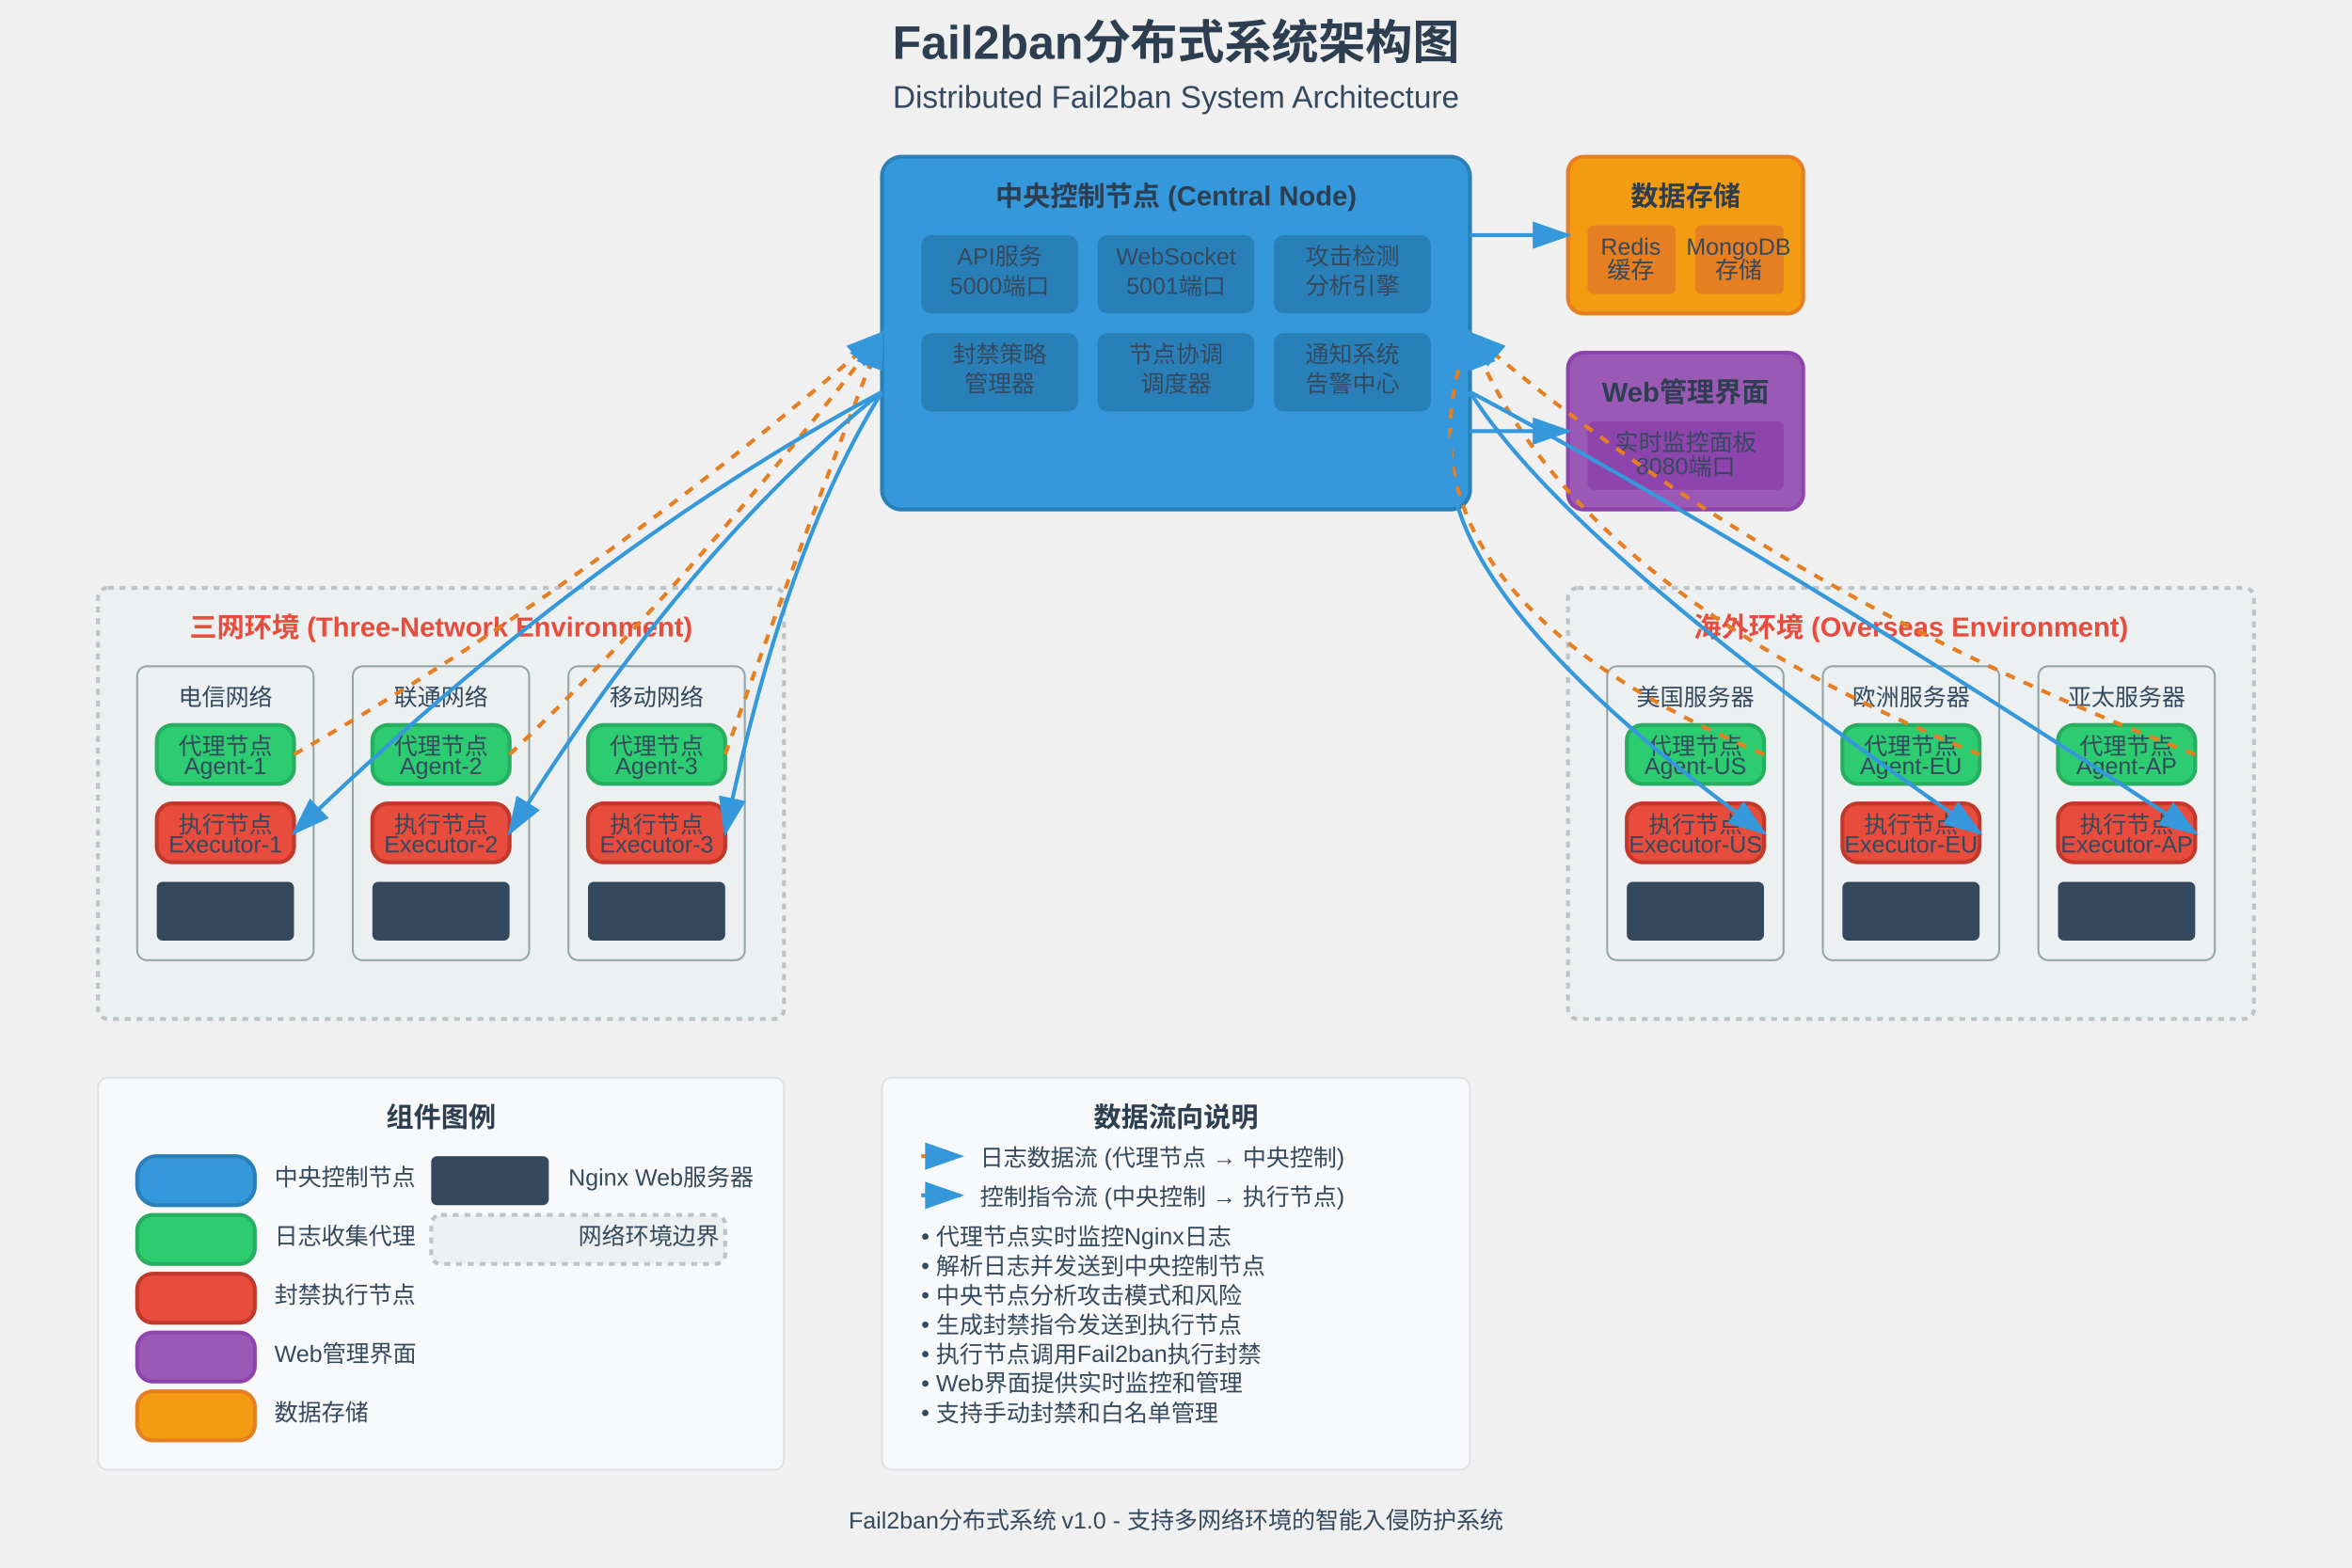
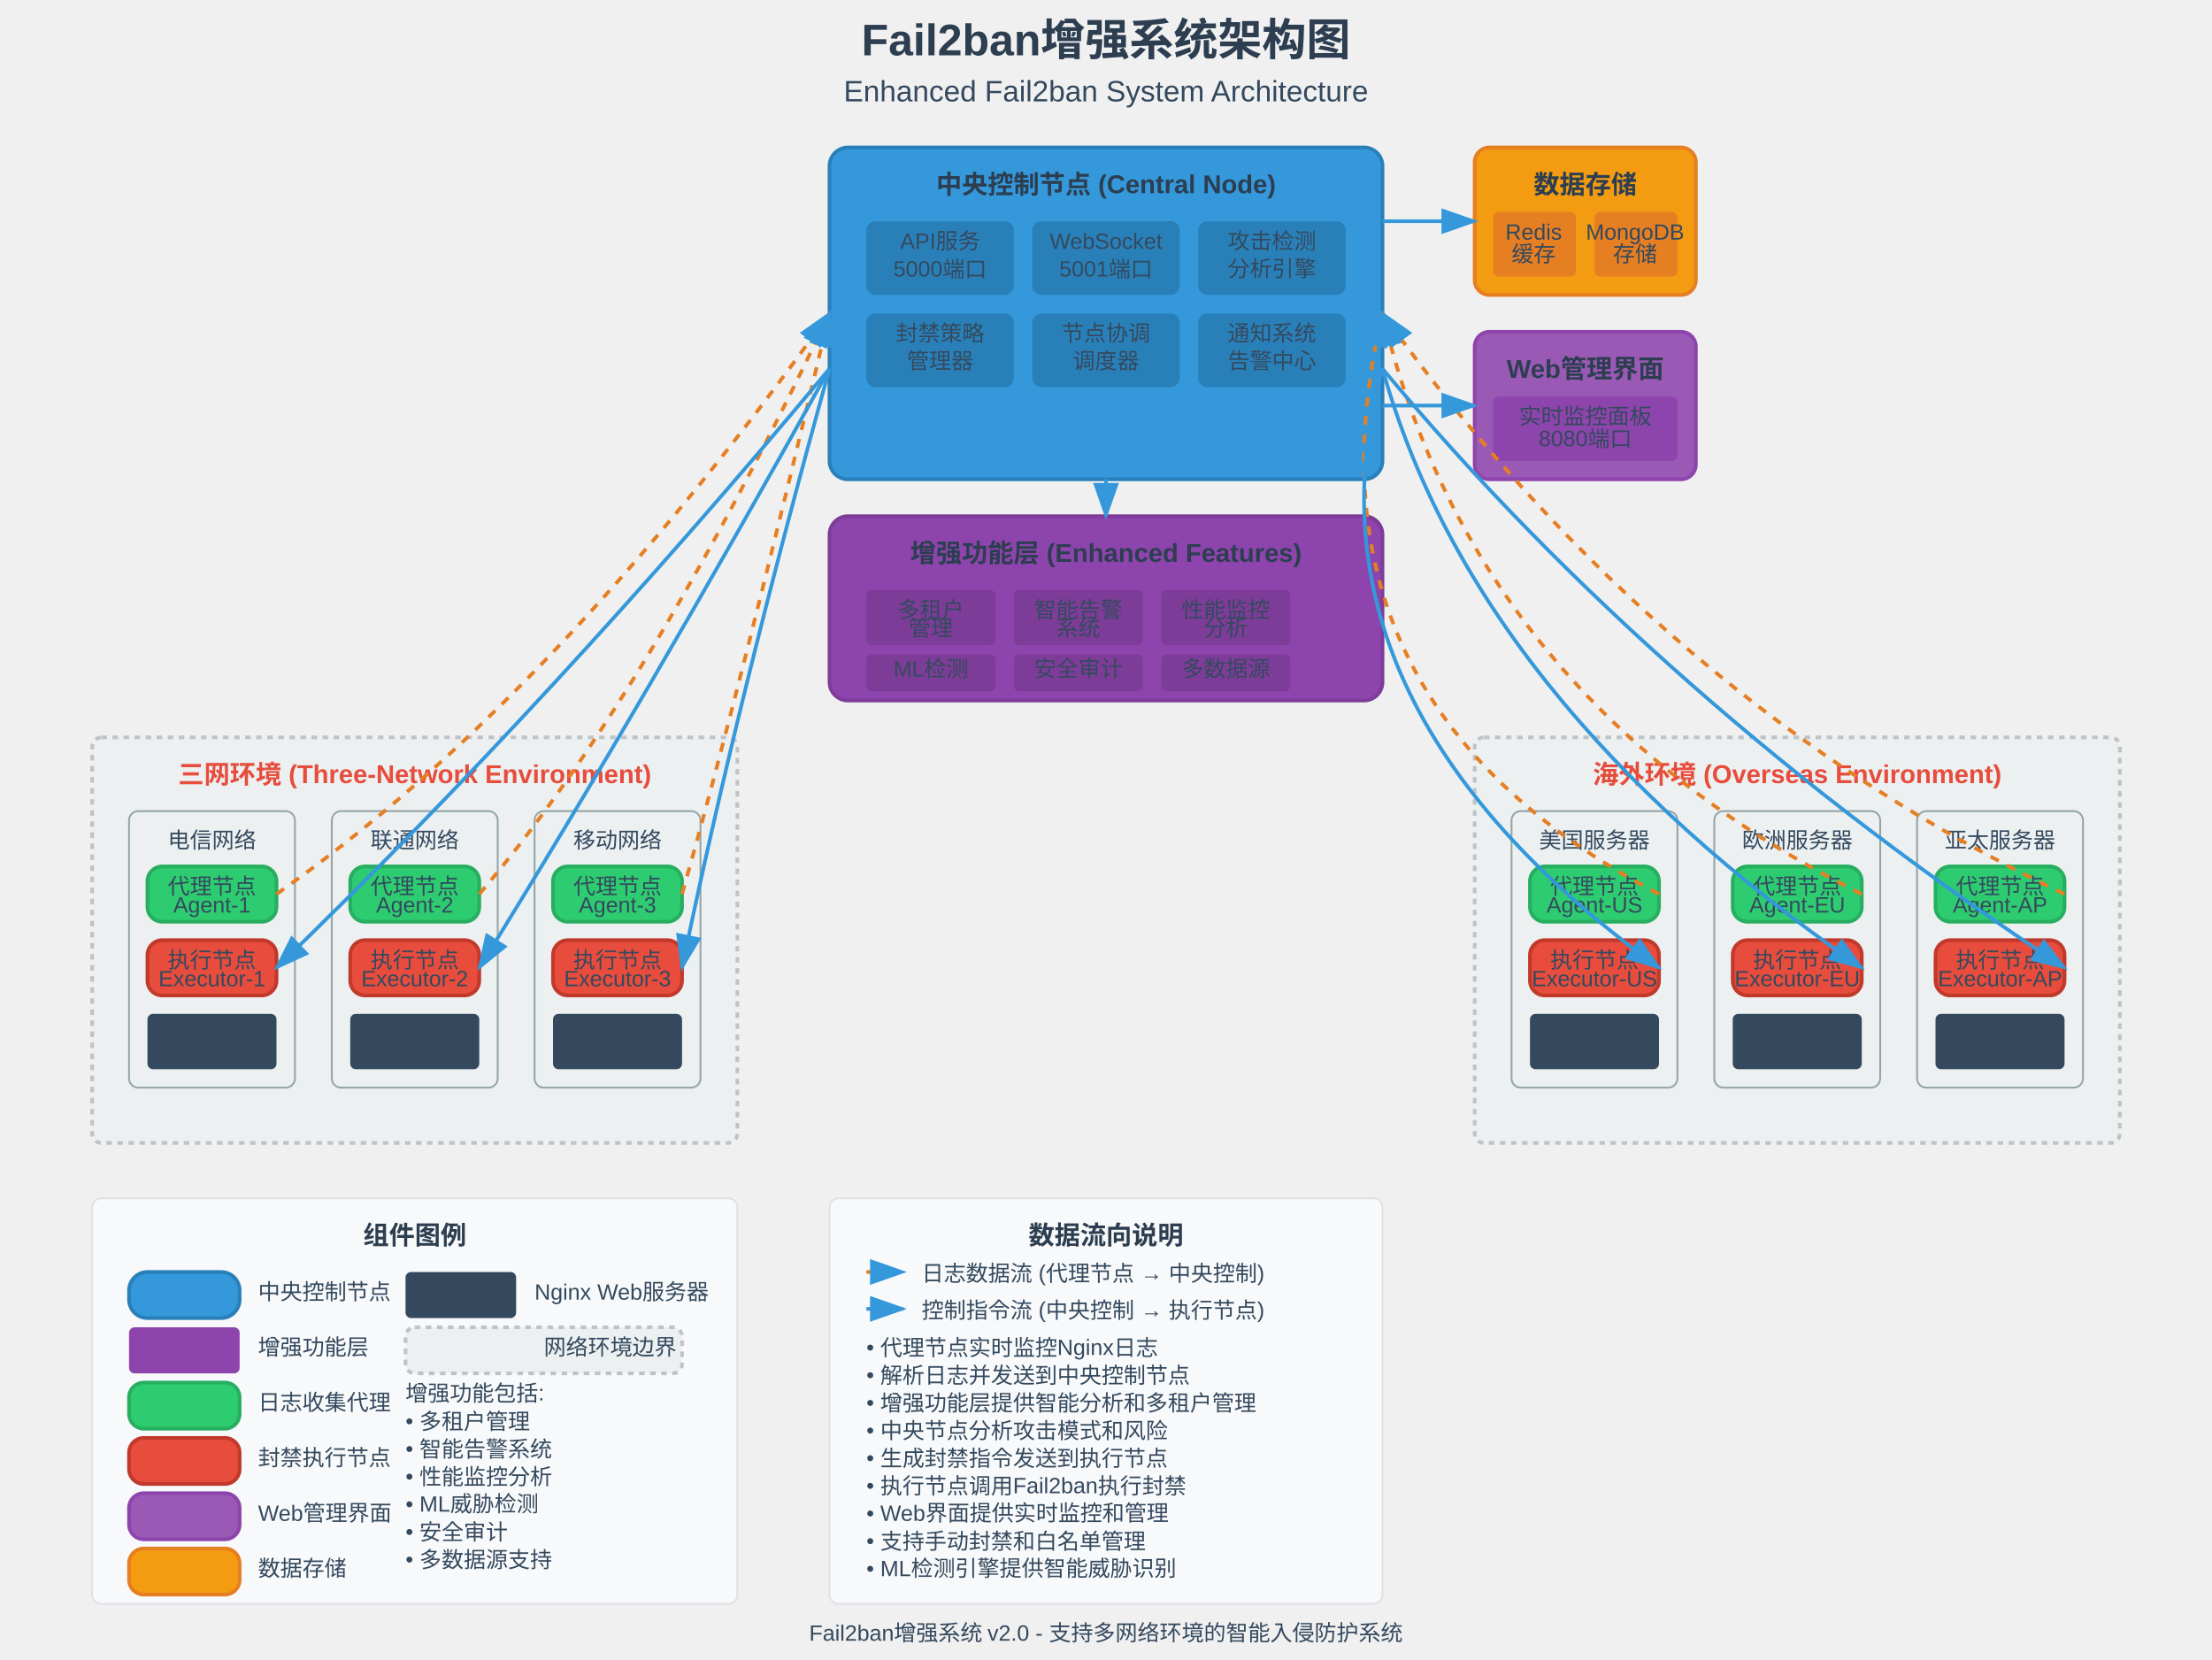
- <svg xmlns="http://www.w3.org/2000/svg" width="1200" height="800">
+ <svg xmlns="http://www.w3.org/2000/svg" width="1200" height="900">
  <defs>
    <style>
      .title { font-family: Arial, sans-serif; font-size: 24px; font-weight: bold; fill: #2c3e50; }
      .subtitle { font-family: Arial, sans-serif; font-size: 16px; fill: #34495e; }
      .node-title { font-family: Arial, sans-serif; font-size: 14px; font-weight: bold; fill: #2c3e50; }
      .node-text { font-family: Arial, sans-serif; font-size: 12px; fill: #34495e; }
      .network-label { font-family: Arial, sans-serif; font-size: 14px; font-weight: bold; fill: #e74c3c; }
      .arrow { stroke: #3498db; stroke-width: 2; fill: none; marker-end: url(#arrowhead); }
      .data-flow { stroke: #e67e22; stroke-width: 2; fill: none; marker-end: url(#arrowhead); stroke-dasharray: 5,5; }
      .central-box { fill: #3498db; stroke: #2980b9; stroke-width: 2; rx: 10; }
      .agent-box { fill: #2ecc71; stroke: #27ae60; stroke-width: 2; rx: 8; }
      .executor-box { fill: #e74c3c; stroke: #c0392b; stroke-width: 2; rx: 8; }
      .web-box { fill: #9b59b6; stroke: #8e44ad; stroke-width: 2; rx: 8; }
      .database-box { fill: #f39c12; stroke: #e67e22; stroke-width: 2; rx: 8; }
      .network-box { fill: #ecf0f1; stroke: #bdc3c7; stroke-width: 2; rx: 5; stroke-dasharray: 3,3; }
    </style>
    <marker id="arrowhead" markerWidth="10" markerHeight="7" refX="9" refY="3.5" orient="auto">
      <polygon points="0 0, 10 3.5, 0 7" fill="#3498db" />
    </marker>
  </defs>
-   <text x="600" y="30" text-anchor="middle" class="title">Fail2ban分布式系统架构图</text>
-   <text x="600" y="55" text-anchor="middle" class="subtitle">Distributed Fail2ban System Architecture</text>
+   <text x="600" y="30" text-anchor="middle" class="title">Fail2ban增强系统架构图</text>
+   <text x="600" y="55" text-anchor="middle" class="subtitle">Enhanced Fail2ban System Architecture</text>
  <rect x="450" y="80" width="300" height="180" class="central-box" />
  <text x="600" y="105" text-anchor="middle" class="node-title" fill="white">中央控制节点 (Central Node)</text>
  <rect x="470" y="120" width="80" height="40" fill="#2980b9" rx="5" />
  <text x="510" y="135" text-anchor="middle" class="node-text" fill="white">API服务</text>
  <text x="510" y="150" text-anchor="middle" class="node-text" fill="white">5000端口</text>
  <rect x="560" y="120" width="80" height="40" fill="#2980b9" rx="5" />
  <text x="600" y="135" text-anchor="middle" class="node-text" fill="white">WebSocket</text>
  <text x="600" y="150" text-anchor="middle" class="node-text" fill="white">5001端口</text>
  <rect x="650" y="120" width="80" height="40" fill="#2980b9" rx="5" />
  <text x="690" y="135" text-anchor="middle" class="node-text" fill="white">攻击检测</text>
  <text x="690" y="150" text-anchor="middle" class="node-text" fill="white">分析引擎</text>
  <rect x="470" y="170" width="80" height="40" fill="#2980b9" rx="5" />
  <text x="510" y="185" text-anchor="middle" class="node-text" fill="white">封禁策略</text>
  <text x="510" y="200" text-anchor="middle" class="node-text" fill="white">管理器</text>
  <rect x="560" y="170" width="80" height="40" fill="#2980b9" rx="5" />
  <text x="600" y="185" text-anchor="middle" class="node-text" fill="white">节点协调</text>
  <text x="600" y="200" text-anchor="middle" class="node-text" fill="white">调度器</text>
  <rect x="650" y="170" width="80" height="40" fill="#2980b9" rx="5" />
  <text x="690" y="185" text-anchor="middle" class="node-text" fill="white">通知系统</text>
  <text x="690" y="200" text-anchor="middle" class="node-text" fill="white">告警中心</text>
+   <rect x="450" y="280" width="300" height="100" fill="#8e44ad" stroke="#7d3c98" stroke-width="2" rx="10" />
+   <text x="600" y="305" text-anchor="middle" class="node-title" fill="white">增强功能层 (Enhanced Features)</text>
+   <rect x="470" y="320" width="70" height="30" fill="#7d3c98" rx="3" />
+   <text x="505" y="335" text-anchor="middle" class="node-text" fill="white">多租户</text>
+   <text x="505" y="345" text-anchor="middle" class="node-text" fill="white">管理</text>
+   <rect x="550" y="320" width="70" height="30" fill="#7d3c98" rx="3" />
+   <text x="585" y="335" text-anchor="middle" class="node-text" fill="white">智能告警</text>
+   <text x="585" y="345" text-anchor="middle" class="node-text" fill="white">系统</text>
+   <rect x="630" y="320" width="70" height="30" fill="#7d3c98" rx="3" />
+   <text x="665" y="335" text-anchor="middle" class="node-text" fill="white">性能监控</text>
+   <text x="665" y="345" text-anchor="middle" class="node-text" fill="white">分析</text>
+   <rect x="470" y="355" width="70" height="20" fill="#7d3c98" rx="3" />
+   <text x="505" y="367" text-anchor="middle" class="node-text" fill="white">ML检测</text>
+   <rect x="550" y="355" width="70" height="20" fill="#7d3c98" rx="3" />
+   <text x="585" y="367" text-anchor="middle" class="node-text" fill="white">安全审计</text>
+   <rect x="630" y="355" width="70" height="20" fill="#7d3c98" rx="3" />
+   <text x="665" y="367" text-anchor="middle" class="node-text" fill="white">多数据源</text>
  <rect x="800" y="80" width="120" height="80" class="database-box" />
  <text x="860" y="105" text-anchor="middle" class="node-title">数据存储</text>
  <rect x="810" y="115" width="45" height="35" fill="#e67e22" rx="3" />
  <text x="832" y="130" text-anchor="middle" class="node-text" fill="white">Redis</text>
  <text x="832" y="142" text-anchor="middle" class="node-text" fill="white">缓存</text>
  <rect x="865" y="115" width="45" height="35" fill="#e67e22" rx="3" />
  <text x="887" y="130" text-anchor="middle" class="node-text" fill="white">MongoDB</text>
  <text x="887" y="142" text-anchor="middle" class="node-text" fill="white">存储</text>
  <rect x="800" y="180" width="120" height="80" class="web-box" />
  <text x="860" y="205" text-anchor="middle" class="node-title" fill="white">Web管理界面</text>
  <rect x="810" y="215" width="100" height="35" fill="#8e44ad" rx="3" />
  <text x="860" y="230" text-anchor="middle" class="node-text" fill="white">实时监控面板</text>
  <text x="860" y="242" text-anchor="middle" class="node-text" fill="white">8080端口</text>
-   <rect x="50" y="300" width="350" height="220" class="network-box" />
-   <text x="225" y="325" text-anchor="middle" class="network-label">三网环境 (Three-Network Environment)</text>
-   <rect x="70" y="340" width="90" height="150" fill="#ecf0f1" stroke="#95a5a6" stroke-width="1" rx="5" />
-   <text x="115" y="360" text-anchor="middle" class="node-text">电信网络</text>
-   <rect x="80" y="370" width="70" height="30" class="agent-box" />
-   <text x="115" y="385" text-anchor="middle" class="node-text" fill="white">代理节点</text>
-   <text x="115" y="395" text-anchor="middle" class="node-text" fill="white">Agent-1</text>
-   <rect x="80" y="410" width="70" height="30" class="executor-box" />
-   <text x="115" y="425" text-anchor="middle" class="node-text" fill="white">执行节点</text>
-   <text x="115" y="435" text-anchor="middle" class="node-text" fill="white">Executor-1</text>
-   <rect x="80" y="450" width="70" height="30" fill="#34495e" rx="3" />
-   <text x="115" y="465" text-anchor="middle" class="node-text" fill="white">Nginx服务器</text>
-   <text x="115" y="475" text-anchor="middle" class="node-text" fill="white">Web Server</text>
-   <rect x="180" y="340" width="90" height="150" fill="#ecf0f1" stroke="#95a5a6" stroke-width="1" rx="5" />
-   <text x="225" y="360" text-anchor="middle" class="node-text">联通网络</text>
-   <rect x="190" y="370" width="70" height="30" class="agent-box" />
-   <text x="225" y="385" text-anchor="middle" class="node-text" fill="white">代理节点</text>
-   <text x="225" y="395" text-anchor="middle" class="node-text" fill="white">Agent-2</text>
-   <rect x="190" y="410" width="70" height="30" class="executor-box" />
-   <text x="225" y="425" text-anchor="middle" class="node-text" fill="white">执行节点</text>
-   <text x="225" y="435" text-anchor="middle" class="node-text" fill="white">Executor-2</text>
-   <rect x="190" y="450" width="70" height="30" fill="#34495e" rx="3" />
-   <text x="225" y="465" text-anchor="middle" class="node-text" fill="white">Nginx服务器</text>
-   <text x="225" y="475" text-anchor="middle" class="node-text" fill="white">Web Server</text>
-   <rect x="290" y="340" width="90" height="150" fill="#ecf0f1" stroke="#95a5a6" stroke-width="1" rx="5" />
-   <text x="335" y="360" text-anchor="middle" class="node-text">移动网络</text>
-   <rect x="300" y="370" width="70" height="30" class="agent-box" />
-   <text x="335" y="385" text-anchor="middle" class="node-text" fill="white">代理节点</text>
-   <text x="335" y="395" text-anchor="middle" class="node-text" fill="white">Agent-3</text>
-   <rect x="300" y="410" width="70" height="30" class="executor-box" />
-   <text x="335" y="425" text-anchor="middle" class="node-text" fill="white">执行节点</text>
-   <text x="335" y="435" text-anchor="middle" class="node-text" fill="white">Executor-3</text>
-   <rect x="300" y="450" width="70" height="30" fill="#34495e" rx="3" />
-   <text x="335" y="465" text-anchor="middle" class="node-text" fill="white">Nginx服务器</text>
-   <text x="335" y="475" text-anchor="middle" class="node-text" fill="white">Web Server</text>
-   <rect x="800" y="300" width="350" height="220" class="network-box" />
-   <text x="975" y="325" text-anchor="middle" class="network-label">海外环境 (Overseas Environment)</text>
-   <rect x="820" y="340" width="90" height="150" fill="#ecf0f1" stroke="#95a5a6" stroke-width="1" rx="5" />
-   <text x="865" y="360" text-anchor="middle" class="node-text">美国服务器</text>
-   <rect x="830" y="370" width="70" height="30" class="agent-box" />
-   <text x="865" y="385" text-anchor="middle" class="node-text" fill="white">代理节点</text>
-   <text x="865" y="395" text-anchor="middle" class="node-text" fill="white">Agent-US</text>
-   <rect x="830" y="410" width="70" height="30" class="executor-box" />
-   <text x="865" y="425" text-anchor="middle" class="node-text" fill="white">执行节点</text>
-   <text x="865" y="435" text-anchor="middle" class="node-text" fill="white">Executor-US</text>
-   <rect x="830" y="450" width="70" height="30" fill="#34495e" rx="3" />
-   <text x="865" y="465" text-anchor="middle" class="node-text" fill="white">Nginx服务器</text>
-   <text x="865" y="475" text-anchor="middle" class="node-text" fill="white">Web Server</text>
-   <rect x="930" y="340" width="90" height="150" fill="#ecf0f1" stroke="#95a5a6" stroke-width="1" rx="5" />
-   <text x="975" y="360" text-anchor="middle" class="node-text">欧洲服务器</text>
-   <rect x="940" y="370" width="70" height="30" class="agent-box" />
-   <text x="975" y="385" text-anchor="middle" class="node-text" fill="white">代理节点</text>
-   <text x="975" y="395" text-anchor="middle" class="node-text" fill="white">Agent-EU</text>
-   <rect x="940" y="410" width="70" height="30" class="executor-box" />
-   <text x="975" y="425" text-anchor="middle" class="node-text" fill="white">执行节点</text>
-   <text x="975" y="435" text-anchor="middle" class="node-text" fill="white">Executor-EU</text>
-   <rect x="940" y="450" width="70" height="30" fill="#34495e" rx="3" />
-   <text x="975" y="465" text-anchor="middle" class="node-text" fill="white">Nginx服务器</text>
-   <text x="975" y="475" text-anchor="middle" class="node-text" fill="white">Web Server</text>
-   <rect x="1040" y="340" width="90" height="150" fill="#ecf0f1" stroke="#95a5a6" stroke-width="1" rx="5" />
-   <text x="1085" y="360" text-anchor="middle" class="node-text">亚太服务器</text>
-   <rect x="1050" y="370" width="70" height="30" class="agent-box" />
-   <text x="1085" y="385" text-anchor="middle" class="node-text" fill="white">代理节点</text>
-   <text x="1085" y="395" text-anchor="middle" class="node-text" fill="white">Agent-AP</text>
-   <rect x="1050" y="410" width="70" height="30" class="executor-box" />
-   <text x="1085" y="425" text-anchor="middle" class="node-text" fill="white">执行节点</text>
-   <text x="1085" y="435" text-anchor="middle" class="node-text" fill="white">Executor-AP</text>
-   <rect x="1050" y="450" width="70" height="30" fill="#34495e" rx="3" />
-   <text x="1085" y="465" text-anchor="middle" class="node-text" fill="white">Nginx服务器</text>
-   <text x="1085" y="475" text-anchor="middle" class="node-text" fill="white">Web Server</text>
-   <path d="M 150 385 Q 300 300 450 170" class="data-flow" />
-   <path d="M 260 385 Q 350 300 450 170" class="data-flow" />
-   <path d="M 370 385 Q 400 300 450 170" class="data-flow" />
-   <path d="M 900 385 Q 700 300 750 170" class="data-flow" />
-   <path d="M 1010 385 Q 800 300 750 170" class="data-flow" />
-   <path d="M 1120 385 Q 900 300 750 170" class="data-flow" />
-   <path d="M 450 200 Q 300 280 150 425" class="arrow" />
-   <path d="M 450 200 Q 350 280 260 425" class="arrow" />
-   <path d="M 450 200 Q 400 280 370 425" class="arrow" />
-   <path d="M 750 200 Q 700 280 900 425" class="arrow" />
-   <path d="M 750 200 Q 800 280 1010 425" class="arrow" />
-   <path d="M 750 200 Q 900 280 1120 425" class="arrow" />
+   <rect x="50" y="400" width="350" height="220" class="network-box" />
+   <text x="225" y="425" text-anchor="middle" class="network-label">三网环境 (Three-Network Environment)</text>
+   <rect x="70" y="440" width="90" height="150" fill="#ecf0f1" stroke="#95a5a6" stroke-width="1" rx="5" />
+   <text x="115" y="460" text-anchor="middle" class="node-text">电信网络</text>
+   <rect x="80" y="470" width="70" height="30" class="agent-box" />
+   <text x="115" y="485" text-anchor="middle" class="node-text" fill="white">代理节点</text>
+   <text x="115" y="495" text-anchor="middle" class="node-text" fill="white">Agent-1</text>
+   <rect x="80" y="510" width="70" height="30" class="executor-box" />
+   <text x="115" y="525" text-anchor="middle" class="node-text" fill="white">执行节点</text>
+   <text x="115" y="535" text-anchor="middle" class="node-text" fill="white">Executor-1</text>
+   <rect x="80" y="550" width="70" height="30" fill="#34495e" rx="3" />
+   <text x="115" y="565" text-anchor="middle" class="node-text" fill="white">Nginx服务器</text>
+   <text x="115" y="575" text-anchor="middle" class="node-text" fill="white">Web Server</text>
+   <rect x="180" y="440" width="90" height="150" fill="#ecf0f1" stroke="#95a5a6" stroke-width="1" rx="5" />
+   <text x="225" y="460" text-anchor="middle" class="node-text">联通网络</text>
+   <rect x="190" y="470" width="70" height="30" class="agent-box" />
+   <text x="225" y="485" text-anchor="middle" class="node-text" fill="white">代理节点</text>
+   <text x="225" y="495" text-anchor="middle" class="node-text" fill="white">Agent-2</text>
+   <rect x="190" y="510" width="70" height="30" class="executor-box" />
+   <text x="225" y="525" text-anchor="middle" class="node-text" fill="white">执行节点</text>
+   <text x="225" y="535" text-anchor="middle" class="node-text" fill="white">Executor-2</text>
+   <rect x="190" y="550" width="70" height="30" fill="#34495e" rx="3" />
+   <text x="225" y="565" text-anchor="middle" class="node-text" fill="white">Nginx服务器</text>
+   <text x="225" y="575" text-anchor="middle" class="node-text" fill="white">Web Server</text>
+   <rect x="290" y="440" width="90" height="150" fill="#ecf0f1" stroke="#95a5a6" stroke-width="1" rx="5" />
+   <text x="335" y="460" text-anchor="middle" class="node-text">移动网络</text>
+   <rect x="300" y="470" width="70" height="30" class="agent-box" />
+   <text x="335" y="485" text-anchor="middle" class="node-text" fill="white">代理节点</text>
+   <text x="335" y="495" text-anchor="middle" class="node-text" fill="white">Agent-3</text>
+   <rect x="300" y="510" width="70" height="30" class="executor-box" />
+   <text x="335" y="525" text-anchor="middle" class="node-text" fill="white">执行节点</text>
+   <text x="335" y="535" text-anchor="middle" class="node-text" fill="white">Executor-3</text>
+   <rect x="300" y="550" width="70" height="30" fill="#34495e" rx="3" />
+   <text x="335" y="565" text-anchor="middle" class="node-text" fill="white">Nginx服务器</text>
+   <text x="335" y="575" text-anchor="middle" class="node-text" fill="white">Web Server</text>
+   <rect x="800" y="400" width="350" height="220" class="network-box" />
+   <text x="975" y="425" text-anchor="middle" class="network-label">海外环境 (Overseas Environment)</text>
+   <rect x="820" y="440" width="90" height="150" fill="#ecf0f1" stroke="#95a5a6" stroke-width="1" rx="5" />
+   <text x="865" y="460" text-anchor="middle" class="node-text">美国服务器</text>
+   <rect x="830" y="470" width="70" height="30" class="agent-box" />
+   <text x="865" y="485" text-anchor="middle" class="node-text" fill="white">代理节点</text>
+   <text x="865" y="495" text-anchor="middle" class="node-text" fill="white">Agent-US</text>
+   <rect x="830" y="510" width="70" height="30" class="executor-box" />
+   <text x="865" y="525" text-anchor="middle" class="node-text" fill="white">执行节点</text>
+   <text x="865" y="535" text-anchor="middle" class="node-text" fill="white">Executor-US</text>
+   <rect x="830" y="550" width="70" height="30" fill="#34495e" rx="3" />
+   <text x="865" y="565" text-anchor="middle" class="node-text" fill="white">Nginx服务器</text>
+   <text x="865" y="575" text-anchor="middle" class="node-text" fill="white">Web Server</text>
+   <rect x="930" y="440" width="90" height="150" fill="#ecf0f1" stroke="#95a5a6" stroke-width="1" rx="5" />
+   <text x="975" y="460" text-anchor="middle" class="node-text">欧洲服务器</text>
+   <rect x="940" y="470" width="70" height="30" class="agent-box" />
+   <text x="975" y="485" text-anchor="middle" class="node-text" fill="white">代理节点</text>
+   <text x="975" y="495" text-anchor="middle" class="node-text" fill="white">Agent-EU</text>
+   <rect x="940" y="510" width="70" height="30" class="executor-box" />
+   <text x="975" y="525" text-anchor="middle" class="node-text" fill="white">执行节点</text>
+   <text x="975" y="535" text-anchor="middle" class="node-text" fill="white">Executor-EU</text>
+   <rect x="940" y="550" width="70" height="30" fill="#34495e" rx="3" />
+   <text x="975" y="565" text-anchor="middle" class="node-text" fill="white">Nginx服务器</text>
+   <text x="975" y="575" text-anchor="middle" class="node-text" fill="white">Web Server</text>
+   <rect x="1040" y="440" width="90" height="150" fill="#ecf0f1" stroke="#95a5a6" stroke-width="1" rx="5" />
+   <text x="1085" y="460" text-anchor="middle" class="node-text">亚太服务器</text>
+   <rect x="1050" y="470" width="70" height="30" class="agent-box" />
+   <text x="1085" y="485" text-anchor="middle" class="node-text" fill="white">代理节点</text>
+   <text x="1085" y="495" text-anchor="middle" class="node-text" fill="white">Agent-AP</text>
+   <rect x="1050" y="510" width="70" height="30" class="executor-box" />
+   <text x="1085" y="525" text-anchor="middle" class="node-text" fill="white">执行节点</text>
+   <text x="1085" y="535" text-anchor="middle" class="node-text" fill="white">Executor-AP</text>
+   <rect x="1050" y="550" width="70" height="30" fill="#34495e" rx="3" />
+   <text x="1085" y="565" text-anchor="middle" class="node-text" fill="white">Nginx服务器</text>
+   <text x="1085" y="575" text-anchor="middle" class="node-text" fill="white">Web Server</text>
+   <path d="M 150 485 Q 300 380 450 170" class="data-flow" />
+   <path d="M 260 485 Q 350 380 450 170" class="data-flow" />
+   <path d="M 370 485 Q 400 380 450 170" class="data-flow" />
+   <path d="M 900 485 Q 700 380 750 170" class="data-flow" />
+   <path d="M 1010 485 Q 800 380 750 170" class="data-flow" />
+   <path d="M 1120 485 Q 900 380 750 170" class="data-flow" />
+   <path d="M 600 260 L 600 280" class="arrow" />
+   <path d="M 450 200 Q 300 380 150 525" class="arrow" />
+   <path d="M 450 200 Q 350 380 260 525" class="arrow" />
+   <path d="M 450 200 Q 400 380 370 525" class="arrow" />
+   <path d="M 750 200 Q 700 380 900 525" class="arrow" />
+   <path d="M 750 200 Q 800 380 1010 525" class="arrow" />
+   <path d="M 750 200 Q 900 380 1120 525" class="arrow" />
  <path d="M 750 120 L 800 120" class="arrow" />
  <path d="M 750 220 L 800 220" class="arrow" />
-   <rect x="450" y="550" width="300" height="200" fill="#f8f9fa" stroke="#dee2e6" stroke-width="1" rx="5" />
-   <text x="600" y="575" text-anchor="middle" class="node-title">数据流向说明</text>
-   <line x1="470" y1="590" x2="490" y2="590" class="data-flow" />
-   <text x="500" y="595" class="node-text">日志数据流 (代理节点 → 中央控制)</text>
-   <line x1="470" y1="610" x2="490" y2="610" class="arrow" />
-   <text x="500" y="615" class="node-text">控制指令流 (中央控制 → 执行节点)</text>
-   <text x="470" y="635" class="node-text">• 代理节点实时监控Nginx日志</text>
-   <text x="470" y="650" class="node-text">• 解析日志并发送到中央控制节点</text>
-   <text x="470" y="665" class="node-text">• 中央节点分析攻击模式和风险</text>
-   <text x="470" y="680" class="node-text">• 生成封禁指令发送到执行节点</text>
-   <text x="470" y="695" class="node-text">• 执行节点调用Fail2ban执行封禁</text>
-   <text x="470" y="710" class="node-text">• Web界面提供实时监控和管理</text>
-   <text x="470" y="725" class="node-text">• 支持手动封禁和白名单管理</text>
-   <rect x="50" y="550" width="350" height="200" fill="#f8f9fa" stroke="#dee2e6" stroke-width="1" rx="5" />
-   <text x="225" y="575" text-anchor="middle" class="node-title">组件图例</text>
-   <rect x="70" y="590" width="60" height="25" class="central-box" />
-   <text x="140" y="605" class="node-text">中央控制节点</text>
-   <rect x="70" y="620" width="60" height="25" class="agent-box" />
-   <text x="140" y="635" class="node-text">日志收集代理</text>
-   <rect x="70" y="650" width="60" height="25" class="executor-box" />
-   <text x="140" y="665" class="node-text">封禁执行节点</text>
-   <rect x="70" y="680" width="60" height="25" class="web-box" />
-   <text x="140" y="695" class="node-text">Web管理界面</text>
-   <rect x="70" y="710" width="60" height="25" class="database-box" />
-   <text x="140" y="725" class="node-text">数据存储</text>
-   <rect x="220" y="590" width="60" height="25" fill="#34495e" rx="3" />
-   <text x="290" y="605" class="node-text">Nginx Web服务器</text>
-   <rect x="220" y="620" width="150" height="25" class="network-box" />
-   <text x="295" y="635" class="node-text">网络环境边界</text>
-   <text x="600" y="780" text-anchor="middle" class="node-text">Fail2ban分布式系统 v1.0 - 支持多网络环境的智能入侵防护系统</text>
+   <rect x="450" y="650" width="300" height="220" fill="#f8f9fa" stroke="#dee2e6" stroke-width="1" rx="5" />
+   <text x="600" y="675" text-anchor="middle" class="node-title">数据流向说明</text>
+   <line x1="470" y1="690" x2="490" y2="690" class="data-flow" />
+   <text x="500" y="695" class="node-text">日志数据流 (代理节点 → 中央控制)</text>
+   <line x1="470" y1="710" x2="490" y2="710" class="arrow" />
+   <text x="500" y="715" class="node-text">控制指令流 (中央控制 → 执行节点)</text>
+   <text x="470" y="735" class="node-text">• 代理节点实时监控Nginx日志</text>
+   <text x="470" y="750" class="node-text">• 解析日志并发送到中央控制节点</text>
+   <text x="470" y="765" class="node-text">• 增强功能层提供智能分析和多租户管理</text>
+   <text x="470" y="780" class="node-text">• 中央节点分析攻击模式和风险</text>
+   <text x="470" y="795" class="node-text">• 生成封禁指令发送到执行节点</text>
+   <text x="470" y="810" class="node-text">• 执行节点调用Fail2ban执行封禁</text>
+   <text x="470" y="825" class="node-text">• Web界面提供实时监控和管理</text>
+   <text x="470" y="840" class="node-text">• 支持手动封禁和白名单管理</text>
+   <text x="470" y="855" class="node-text">• ML检测引擎提供智能威胁识别</text>
+   <rect x="50" y="650" width="350" height="220" fill="#f8f9fa" stroke="#dee2e6" stroke-width="1" rx="5" />
+   <text x="225" y="675" text-anchor="middle" class="node-title">组件图例</text>
+   <rect x="70" y="690" width="60" height="25" class="central-box" />
+   <text x="140" y="705" class="node-text">中央控制节点</text>
+   <rect x="70" y="720" width="60" height="25" fill="#8e44ad" rx="3" />
+   <text x="140" y="735" class="node-text">增强功能层</text>
+   <rect x="70" y="750" width="60" height="25" class="agent-box" />
+   <text x="140" y="765" class="node-text">日志收集代理</text>
+   <rect x="70" y="780" width="60" height="25" class="executor-box" />
+   <text x="140" y="795" class="node-text">封禁执行节点</text>
+   <rect x="70" y="810" width="60" height="25" class="web-box" />
+   <text x="140" y="825" class="node-text">Web管理界面</text>
+   <rect x="70" y="840" width="60" height="25" class="database-box" />
+   <text x="140" y="855" class="node-text">数据存储</text>
+   <rect x="220" y="690" width="60" height="25" fill="#34495e" rx="3" />
+   <text x="290" y="705" class="node-text">Nginx Web服务器</text>
+   <rect x="220" y="720" width="150" height="25" class="network-box" />
+   <text x="295" y="735" class="node-text">网络环境边界</text>
+   <text x="220" y="760" class="node-text">增强功能包括:</text>
+   <text x="220" y="775" class="node-text">• 多租户管理</text>
+   <text x="220" y="790" class="node-text">• 智能告警系统</text>
+   <text x="220" y="805" class="node-text">• 性能监控分析</text>
+   <text x="220" y="820" class="node-text">• ML威胁检测</text>
+   <text x="220" y="835" class="node-text">• 安全审计</text>
+   <text x="220" y="850" class="node-text">• 多数据源支持</text>
+   <text x="600" y="890" text-anchor="middle" class="node-text">Fail2ban增强系统 v2.0 - 支持多网络环境的智能入侵防护系统</text>
</svg>
